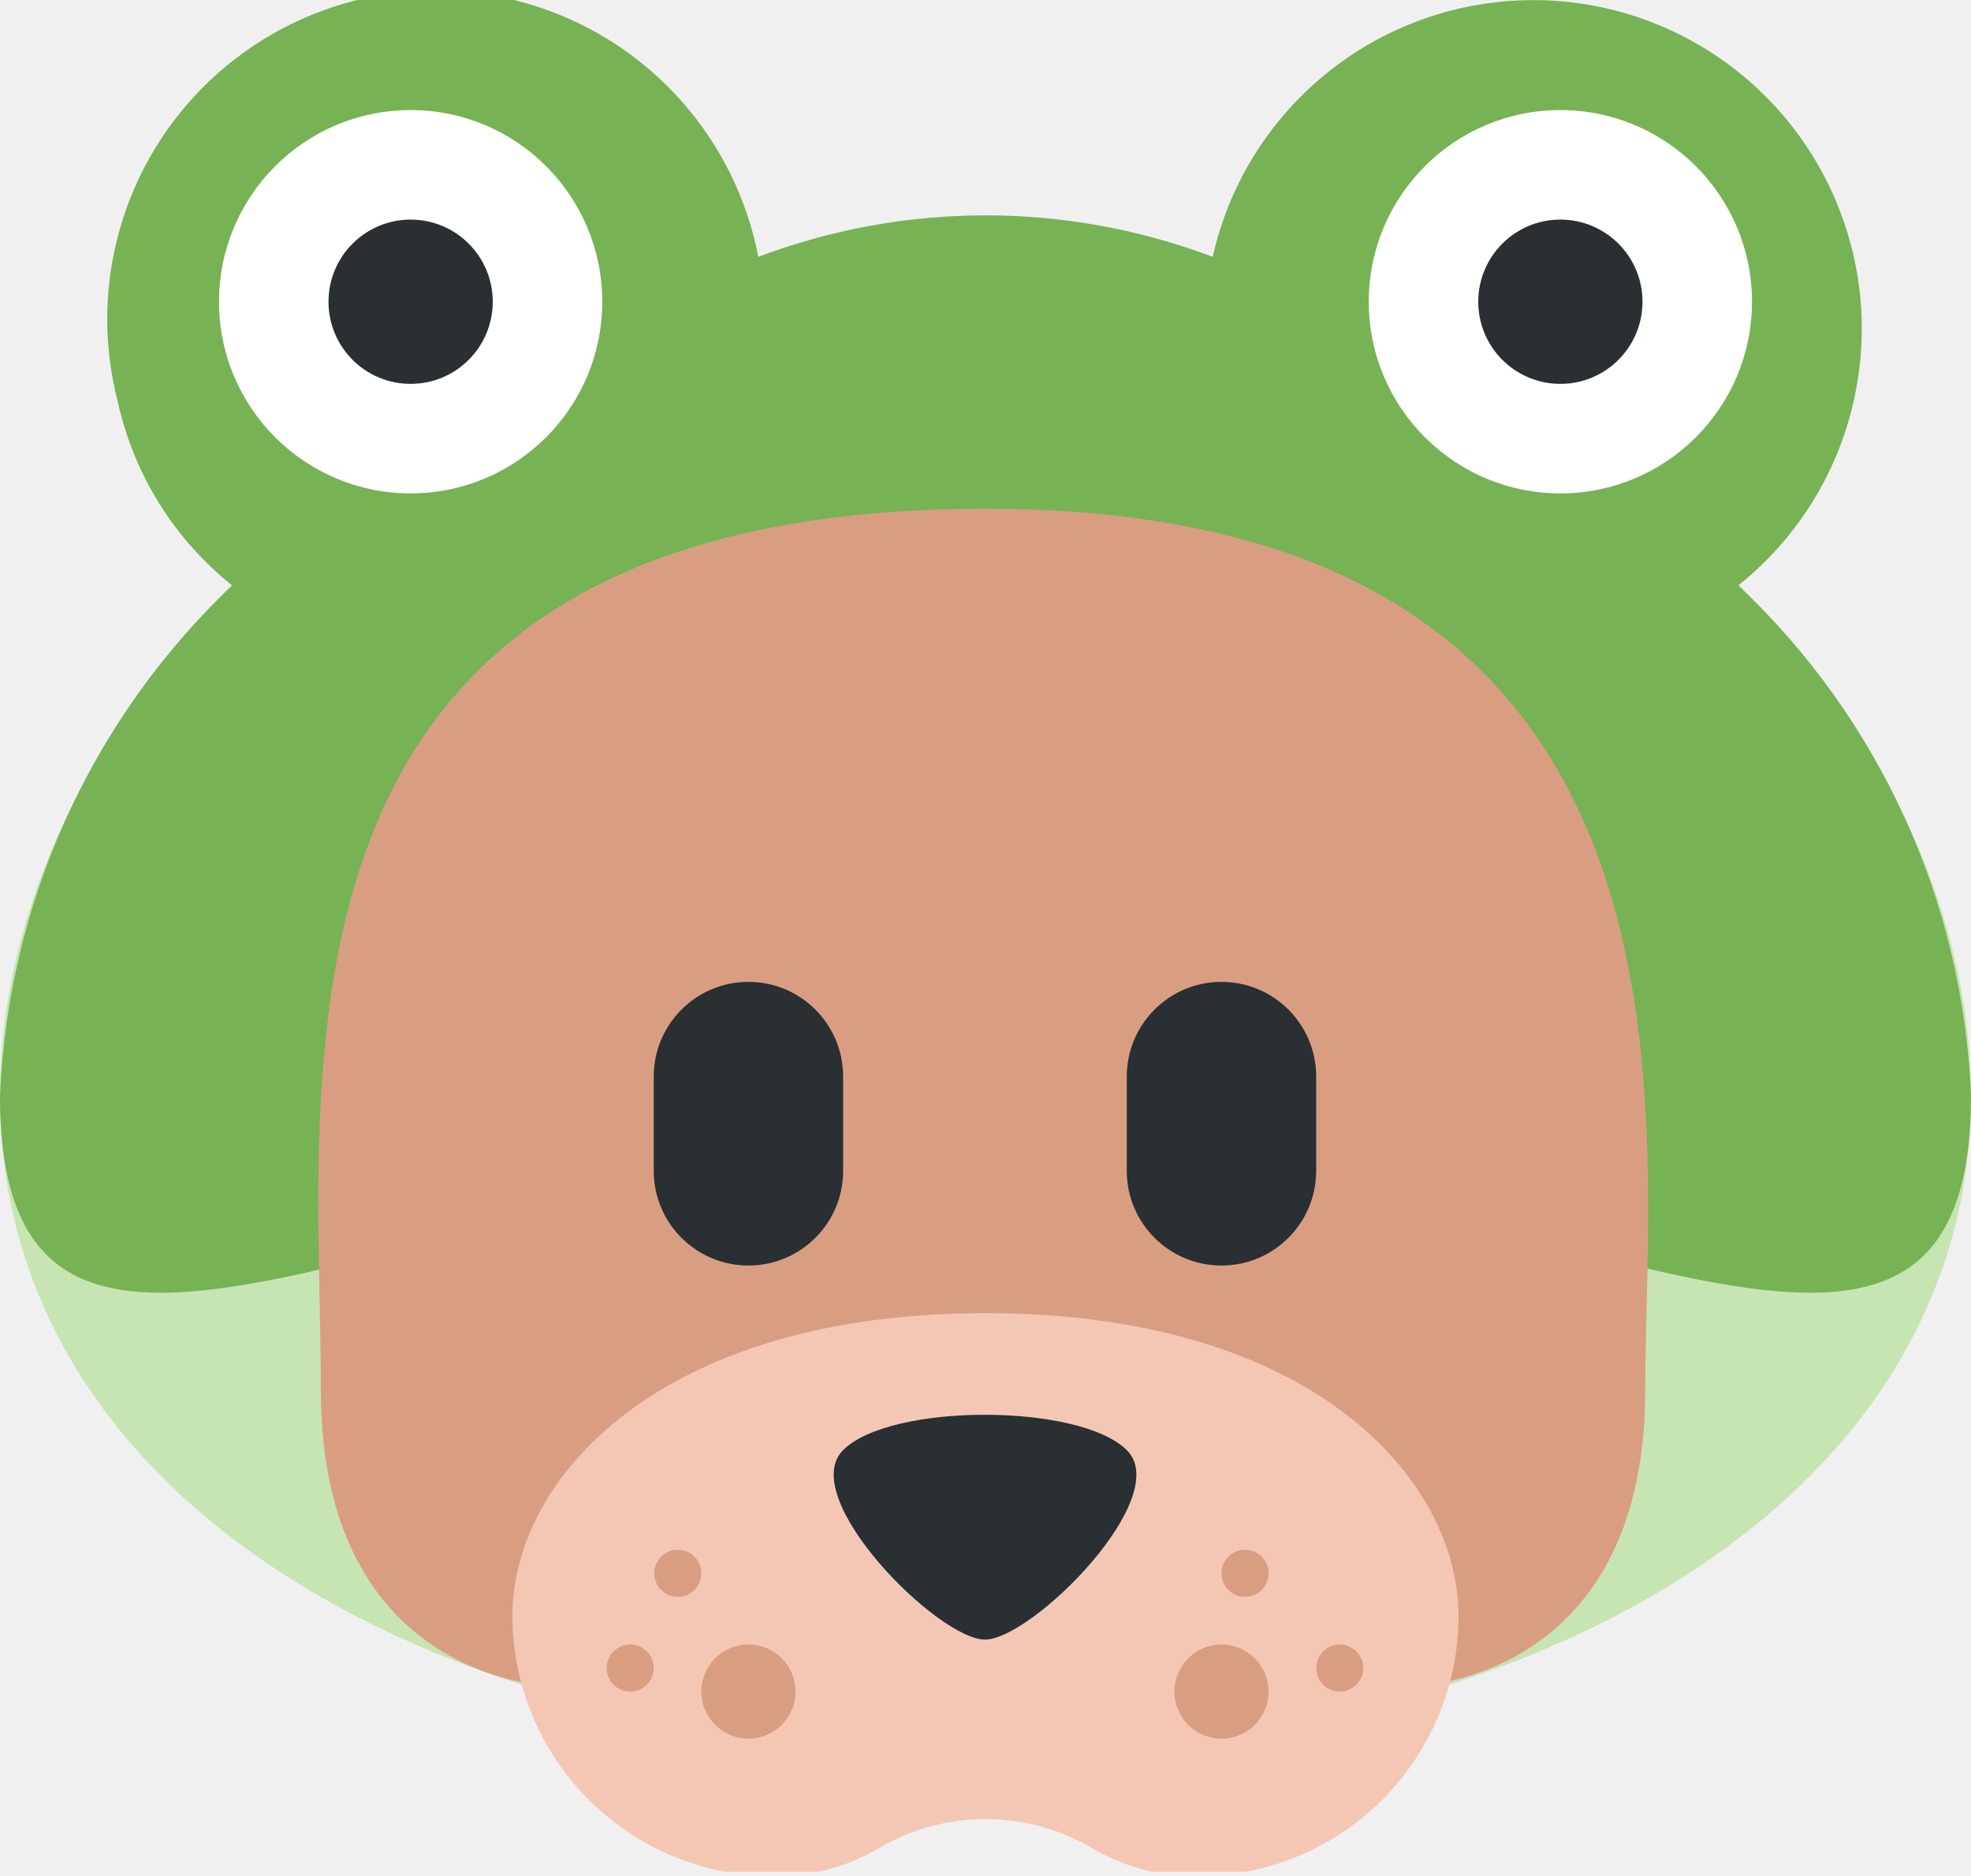
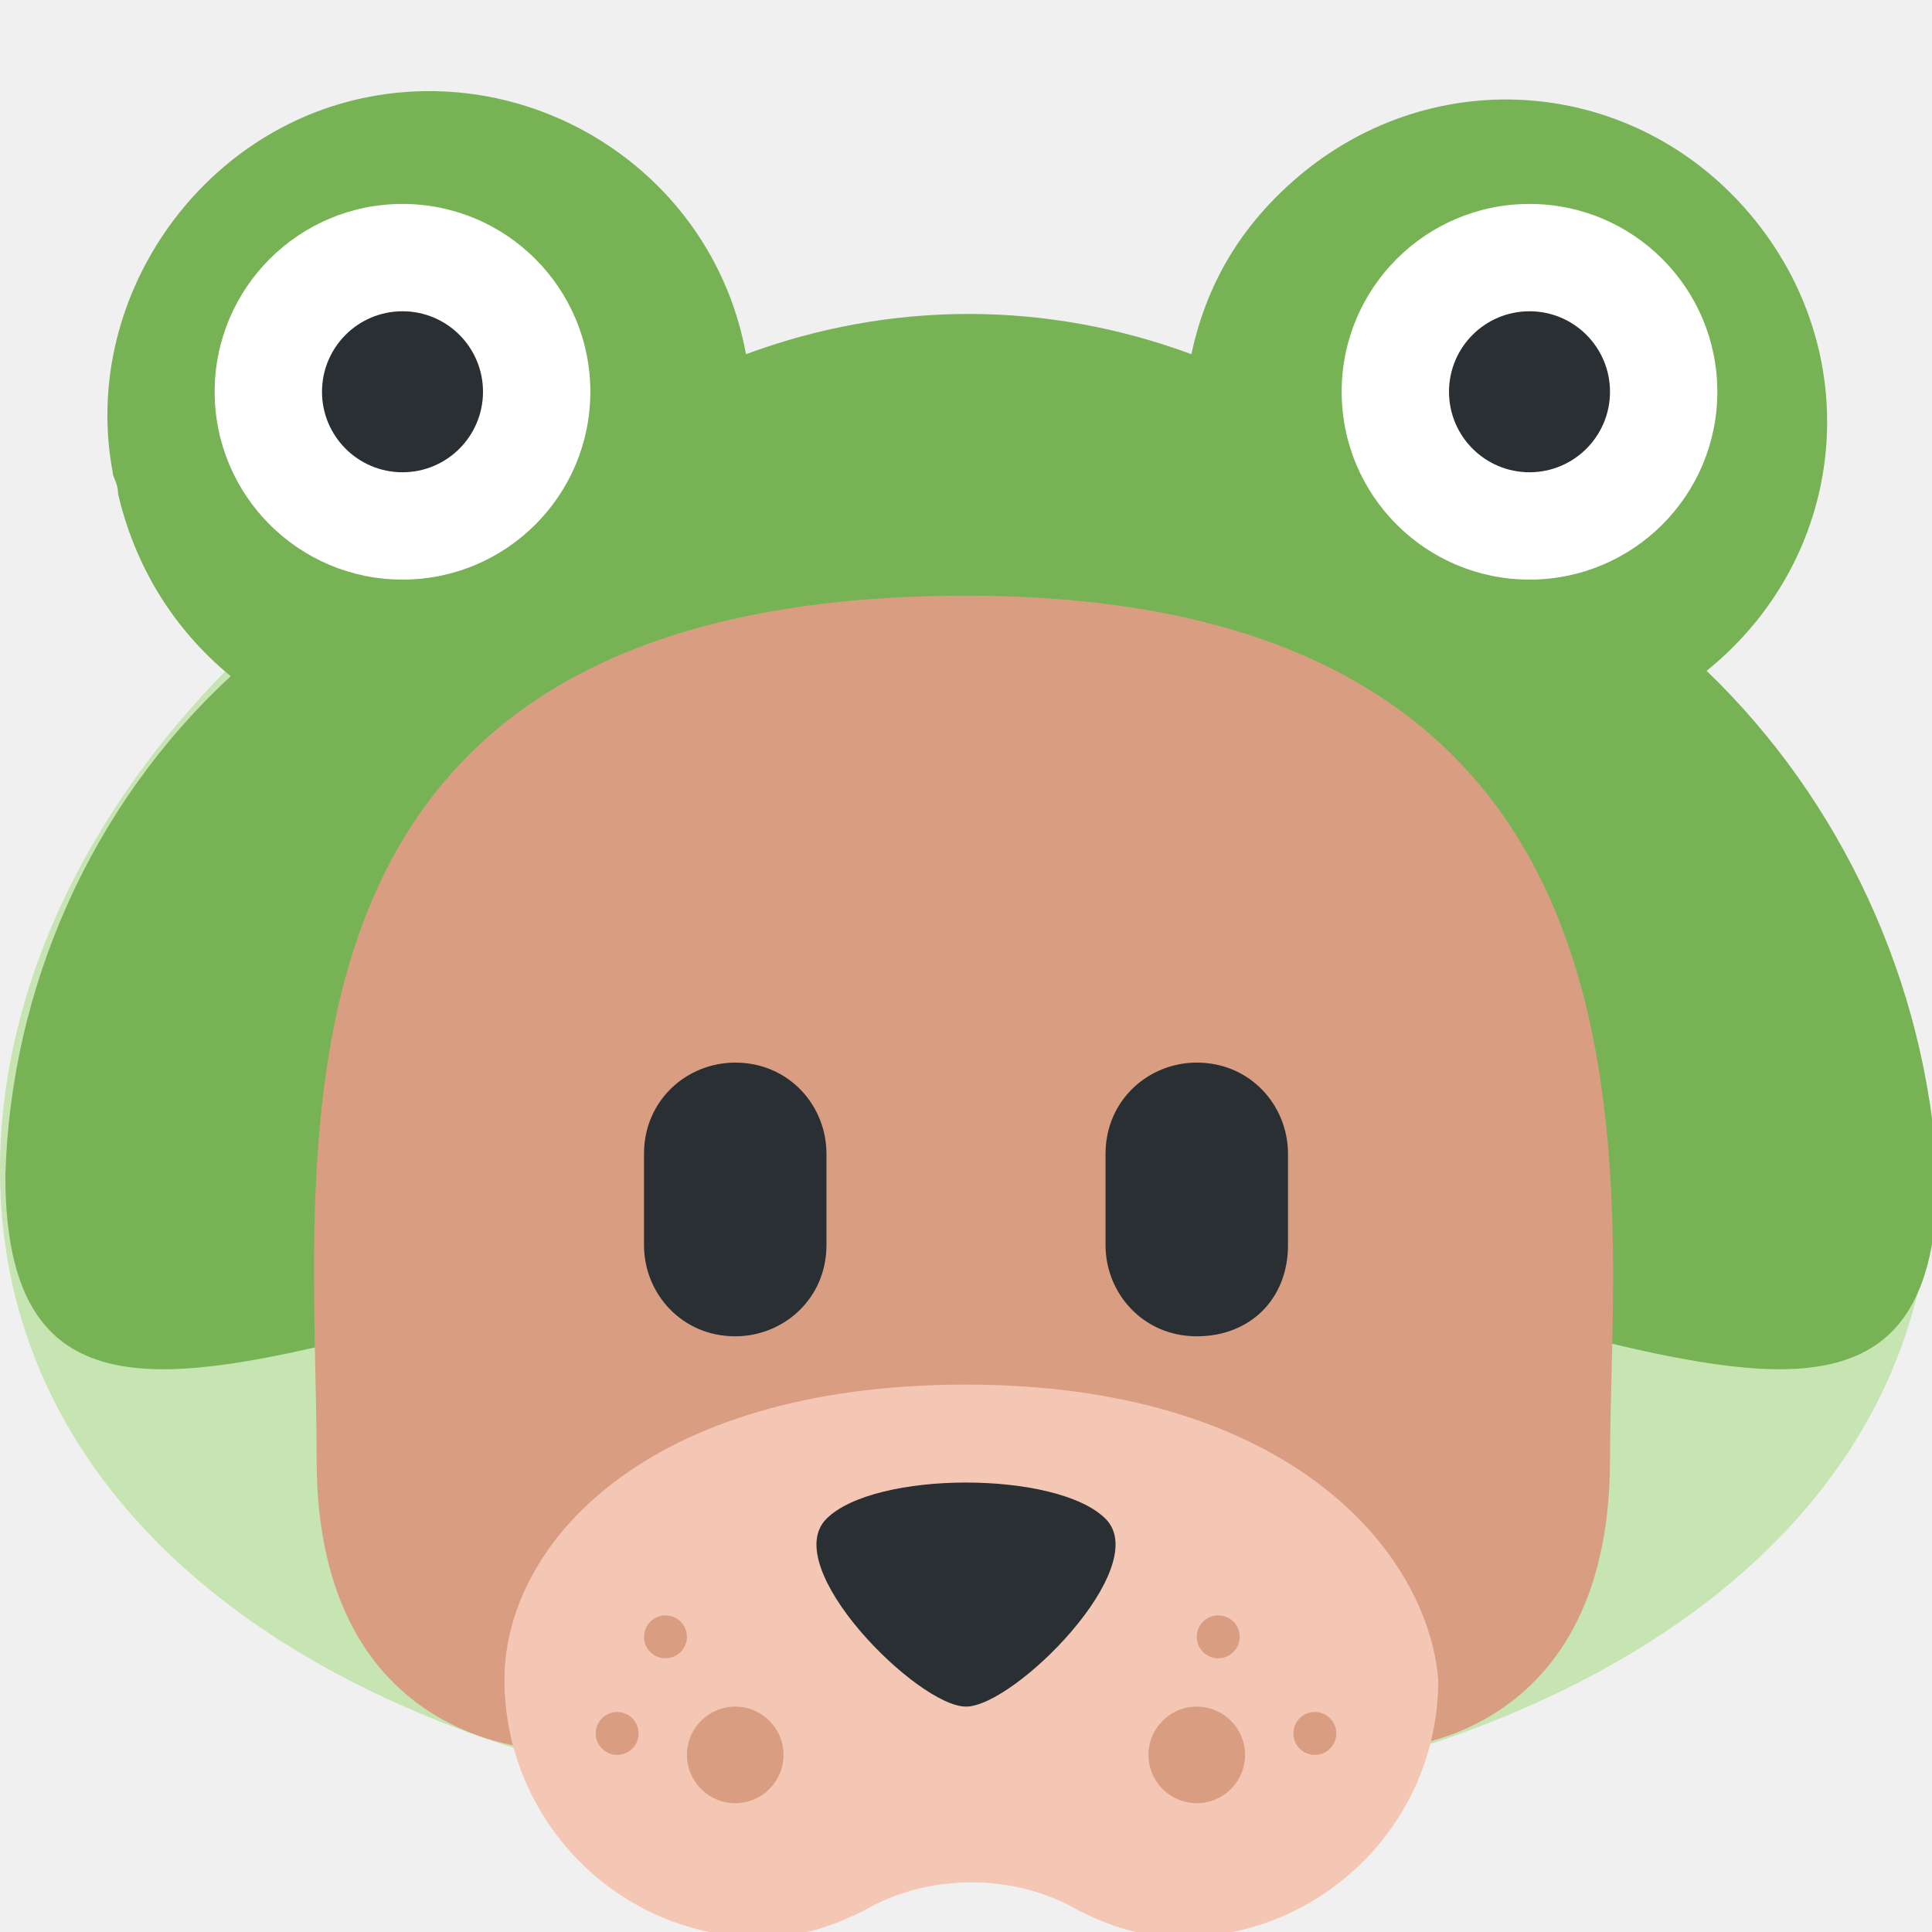
- <svg xmlns="http://www.w3.org/2000/svg" viewBox="0 0 36 34.25">
-   <defs>
-     <style>.cls-1{fill:none;}.cls-2{clip-path:url(#clip-path);}.cls-3{fill:#5c913b;}.cls-4{fill:#c6e5b3;}.cls-5{fill:#77b255;}.cls-6{fill:#fff;}.cls-7{fill:#292f33;}.cls-8{fill:#d99e82;}.cls-9{fill:#f4c7b5;}</style>
-     <clipPath id="clip-path" transform="translate(0 -1.82)">
-       <rect class="cls-1" width="36" height="36" />
-     </clipPath>
-   </defs>
-   <g id="Ebene_2" data-name="Ebene 2">
-     <g id="Ebene_1-2" data-name="Ebene 1">
-       <g id="Ebene_1-2-2" data-name="Ebene 1-2">
-         <g class="cls-2">
-           <circle class="cls-3" cx="22" cy="18.01" r="1" />
-           <path class="cls-4" d="M36,21.83c0,7.46-8.06,12-18,12s-18-4.54-18-12,8.06-15,18-15S36,14.38,36,21.83Z" transform="translate(0 -1.82)" />
-           <path class="cls-5" d="M31.75,12.51a6,6,0,1,0-9.6-6,11.75,11.75,0,0,0-8.3,0A6,6,0,1,0,2.15,9.15a5.92,5.92,0,0,0,2.09,3.36A13.64,13.64,0,0,0,0,21.83c0,7.46,8.06,1,18,1s18,6.46,18-1A13.55,13.55,0,0,0,31.75,12.51Z" transform="translate(0 -1.82)" />
-           <circle class="cls-6" cx="7.5" cy="5.51" r="3.5" />
-           <circle class="cls-7" cx="7.5" cy="5.51" r="1.5" />
-           <circle class="cls-6" cx="28.5" cy="5.51" r="3.5" />
-           <circle class="cls-7" cx="28.5" cy="5.51" r="1.5" />
-           <circle class="cls-3" cx="14" cy="18.01" r="1" />
-           <path class="cls-8" d="M30.05,27.2c0,5.42-4.32,5.42-4.32,5.42H10.18s-4.32,0-4.32-5.42C5.86,21.39,4.4,11.11,18,11.11S30.05,22.25,30.05,27.2Z" transform="translate(0 -1.82)" />
-           <path class="cls-9" d="M18,25.8c-6,0-8.64,3.05-8.64,5.52a4.76,4.76,0,0,0,4.75,4.76A3.67,3.67,0,0,0,16,35.6a3.84,3.84,0,0,1,4,0,3.67,3.67,0,0,0,1.89.48,4.76,4.76,0,0,0,4.75-4.76C26.63,28.85,24,25.8,18,25.8Z" transform="translate(0 -1.82)" />
-           <path class="cls-7" d="M15.4,28.3c-.86.86,1.73,3.46,2.59,3.46s3.46-2.6,2.59-3.46S16.26,27.44,15.4,28.3Zm-1.73-3.37a1.73,1.73,0,0,1-1.73-1.72V21.48a1.73,1.73,0,0,1,3.46,0v1.73A1.73,1.73,0,0,1,13.67,24.93Zm8.64,0a1.73,1.73,0,0,1-1.73-1.72V21.48a1.73,1.73,0,0,1,3.46,0v1.73A1.73,1.73,0,0,1,22.31,24.93Z" transform="translate(0 -1.82)" />
-           <circle class="cls-8" cx="22.74" cy="28.73" r="0.43" />
-           <circle class="cls-8" cx="12.38" cy="28.73" r="0.43" />
-           <circle class="cls-8" cx="24.47" cy="30.46" r="0.43" />
-           <circle class="cls-8" cx="11.51" cy="30.46" r="0.43" />
-           <circle class="cls-8" cx="22.31" cy="30.89" r="0.86" />
-           <circle class="cls-8" cx="13.67" cy="30.89" r="0.86" />
-         </g>
+ <svg xmlns="http://www.w3.org/2000/svg" version="1.1" id="Ebene_1" x="0px" y="0px" viewBox="0 0 36 36" style="enable-background:new 0 0 36 36;" xml:space="preserve">
+   <style type="text/css">
+ 	.st0{fill:#C6E5B3;}
+ 	.st1{fill:#77B255;}
+ 	.st2{fill:#FFFFFF;}
+ 	.st3{fill:#292F33;}
+ 	.st4{fill:#D99E82;}
+ 	.st5{fill:#F4C7B5;}
+ </style>
+   <g>
+     <path class="st0" d="M36,21.8c0,7.5-8.1,12-18,12s-18-4.5-18-12s8.1-15,18-15S36,14.4,36,21.8z" />
+     <path class="st1" d="M31.8,12.5c2.6-2.1,3-5.8,0.9-8.4c-2.1-2.6-5.8-3-8.4-0.9c-1.1,0.9-1.8,2-2.1,3.4c-2.7-1-5.6-1-8.3,0   c-0.6-3.3-3.8-5.4-7-4.8s-5.4,3.8-4.8,7c0,0.1,0.1,0.2,0.1,0.4c0.3,1.3,1,2.5,2.1,3.4c-2.6,2.4-4.1,5.8-4.2,9.3c0,7.5,8.1,1,18,1   s18,6.5,18-1C35.9,18.3,34.3,14.9,31.8,12.5z" />
+     <g>
+       <circle class="st2" cx="7.5" cy="7.3" r="3.5" />
+       <circle class="st3" cx="7.5" cy="7.3" r="1.5" />
+     </g>
+     <g>
+       <circle class="st2" cx="28.5" cy="7.3" r="3.5" />
+       <circle class="st3" cx="28.5" cy="7.3" r="1.5" />
+     </g>
+     <g>
+       <path class="st4" d="M30,27.2c0,5.4-4.3,5.4-4.3,5.4H10.2c0,0-4.3,0-4.3-5.4c0-5.8-1.5-16.1,12.1-16.1S30,22.2,30,27.2z" />
+       <path class="st5" d="M18,25.8c-6,0-8.6,3-8.6,5.5c0,2.6,2.1,4.8,4.8,4.8c0.7,0,1.3-0.2,1.9-0.5c1.2-0.7,2.8-0.7,4,0    c0.6,0.3,1.2,0.5,1.9,0.5c2.6,0,4.8-2.1,4.8-4.8C26.6,28.9,24,25.8,18,25.8z" />
+       <path class="st3" d="M13.7,24.9c-1,0-1.7-0.8-1.7-1.7v-1.7c0-1,0.8-1.7,1.7-1.7c1,0,1.7,0.8,1.7,1.7v1.7    C15.4,24.2,14.6,24.9,13.7,24.9z" />
+       <path class="st3" d="M22.3,24.9c-1,0-1.7-0.8-1.7-1.7v-1.7c0-1,0.8-1.7,1.7-1.7c1,0,1.7,0.8,1.7,1.7v1.7    C24,24.2,23.3,24.9,22.3,24.9z" />
+       <g>
+         <circle class="st4" cx="22.7" cy="30.5" r="0.4" />
+         <circle class="st4" cx="12.4" cy="30.5" r="0.4" />
+         <circle class="st4" cx="24.5" cy="32.3" r="0.4" />
+         <circle class="st4" cx="11.5" cy="32.3" r="0.4" />
+         <circle class="st4" cx="22.3" cy="32.7" r="0.9" />
+         <circle class="st4" cx="13.7" cy="32.7" r="0.9" />
+         <path class="st3" d="M15.4,28.3c-0.9,0.9,1.7,3.5,2.6,3.5s3.5-2.6,2.6-3.5S16.3,27.4,15.4,28.3z" />
      </g>
    </g>
  </g>
</svg>
